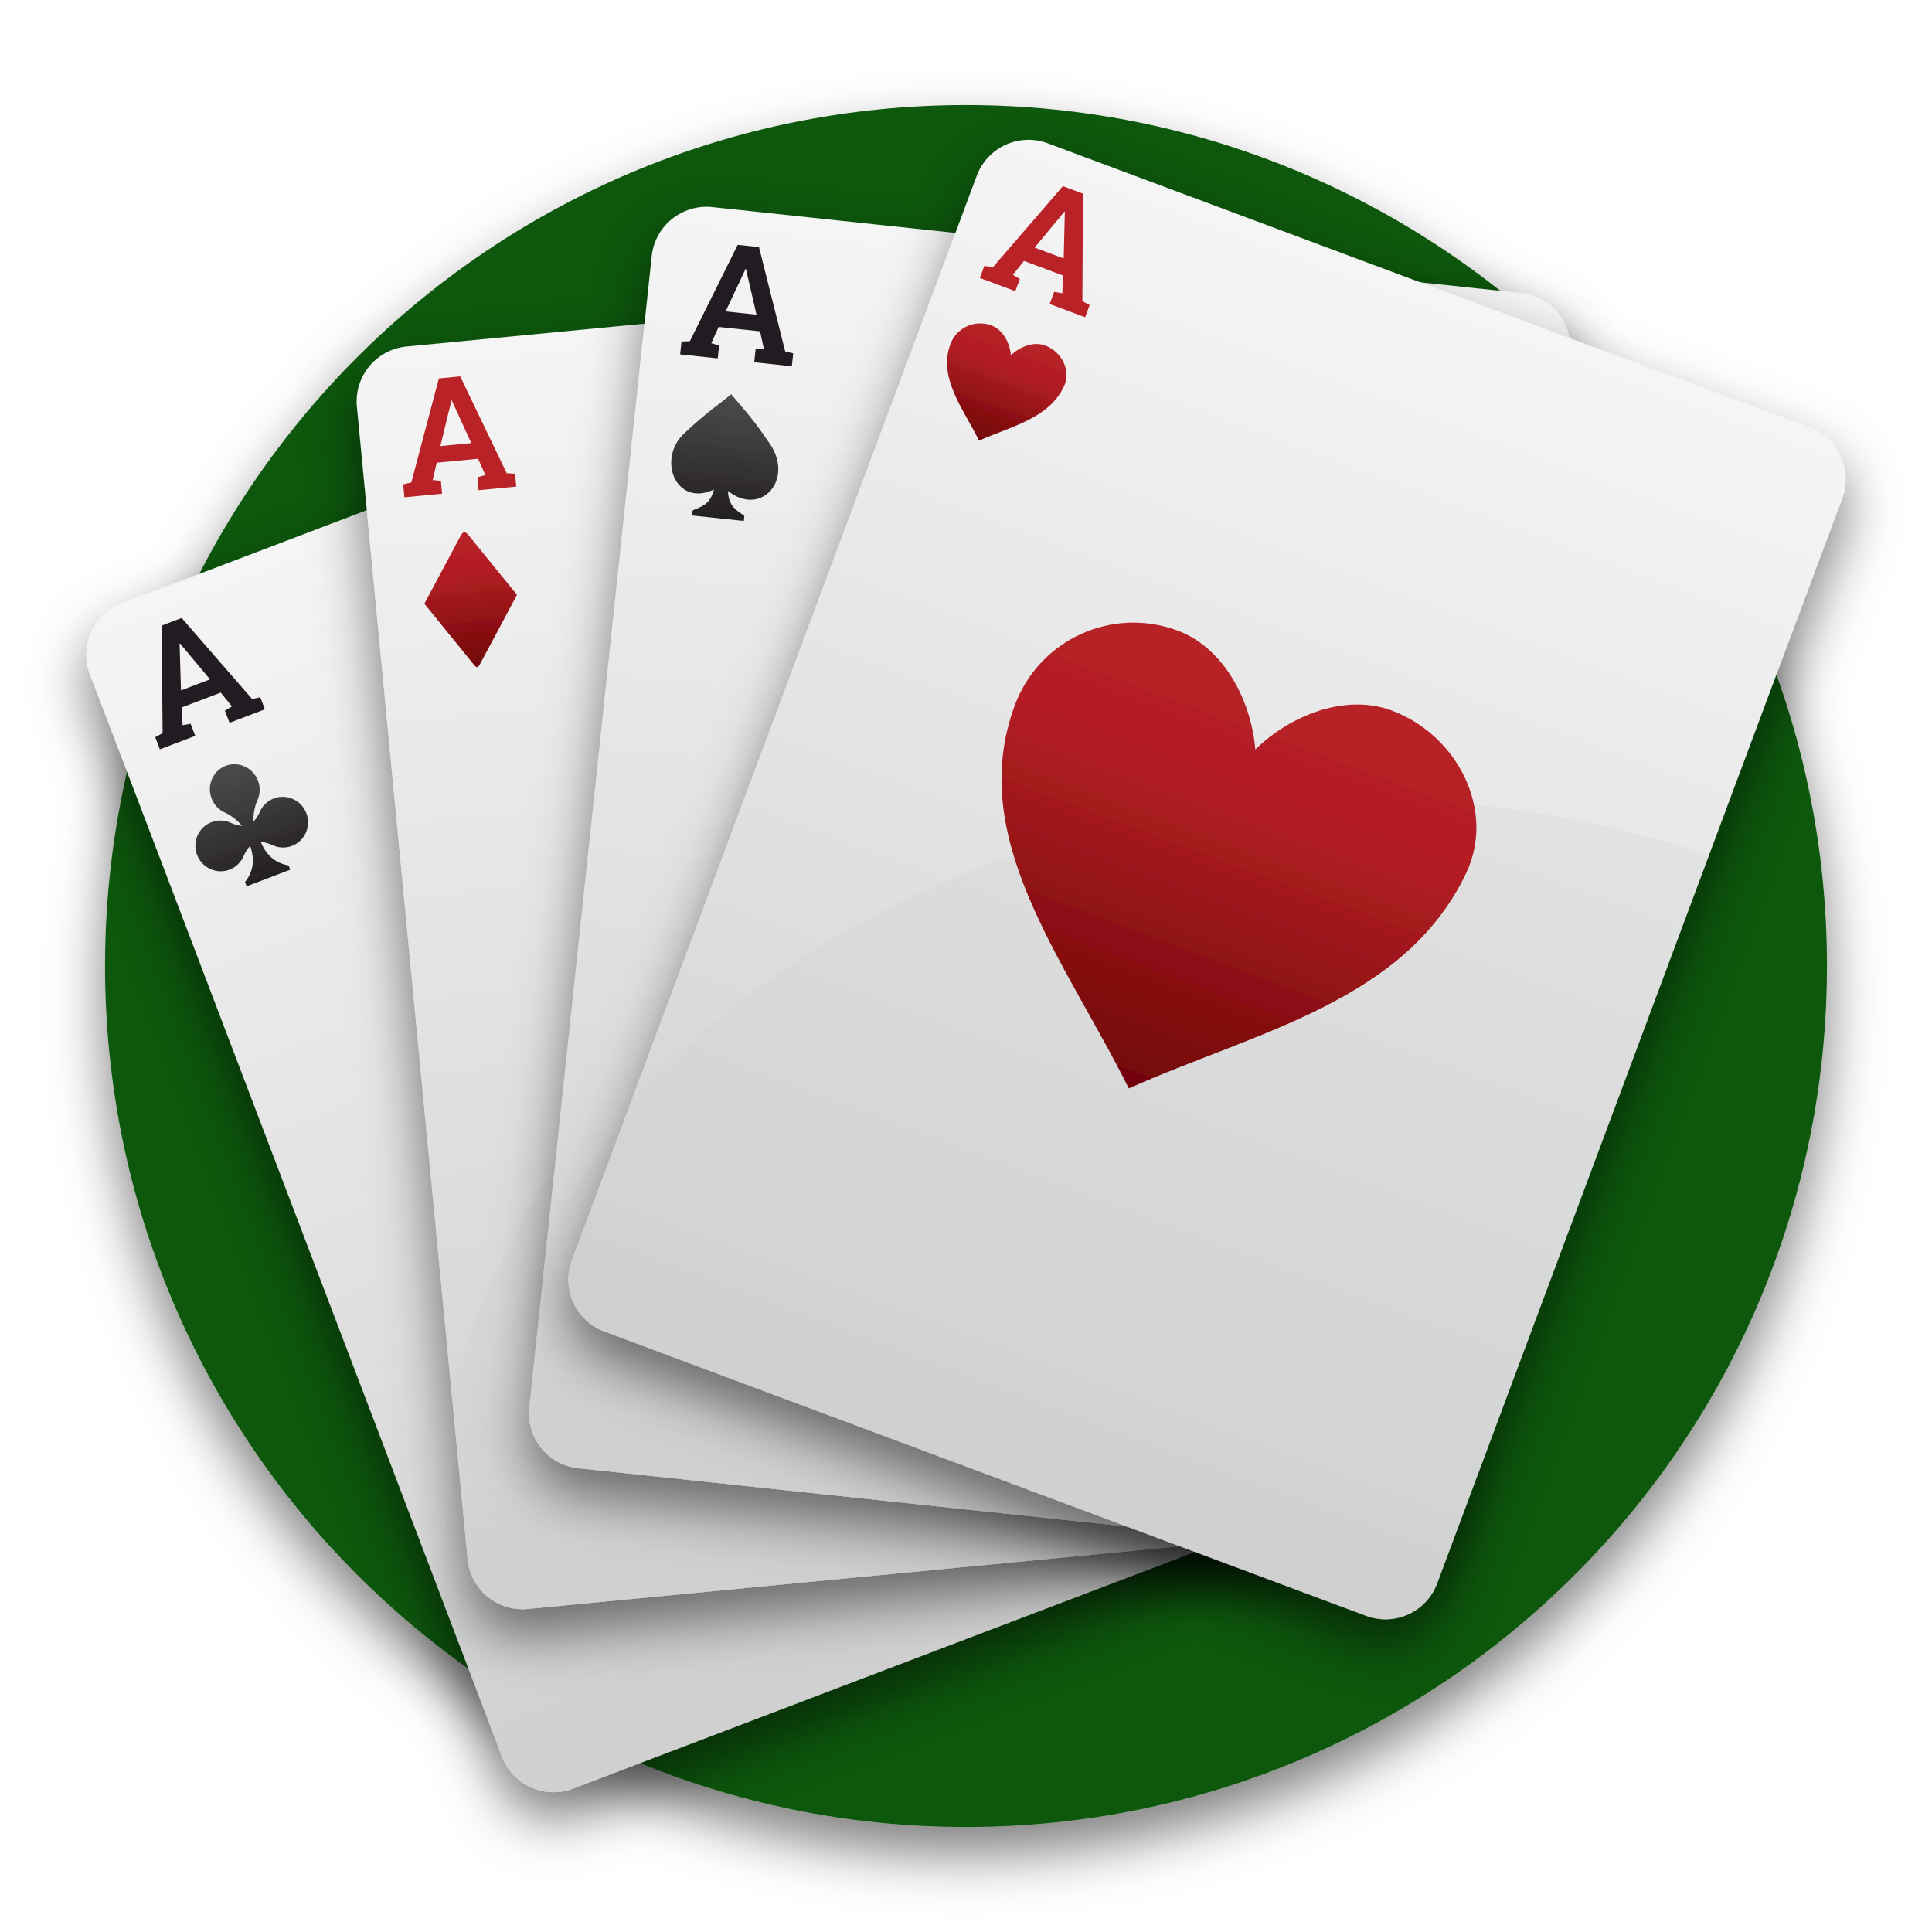
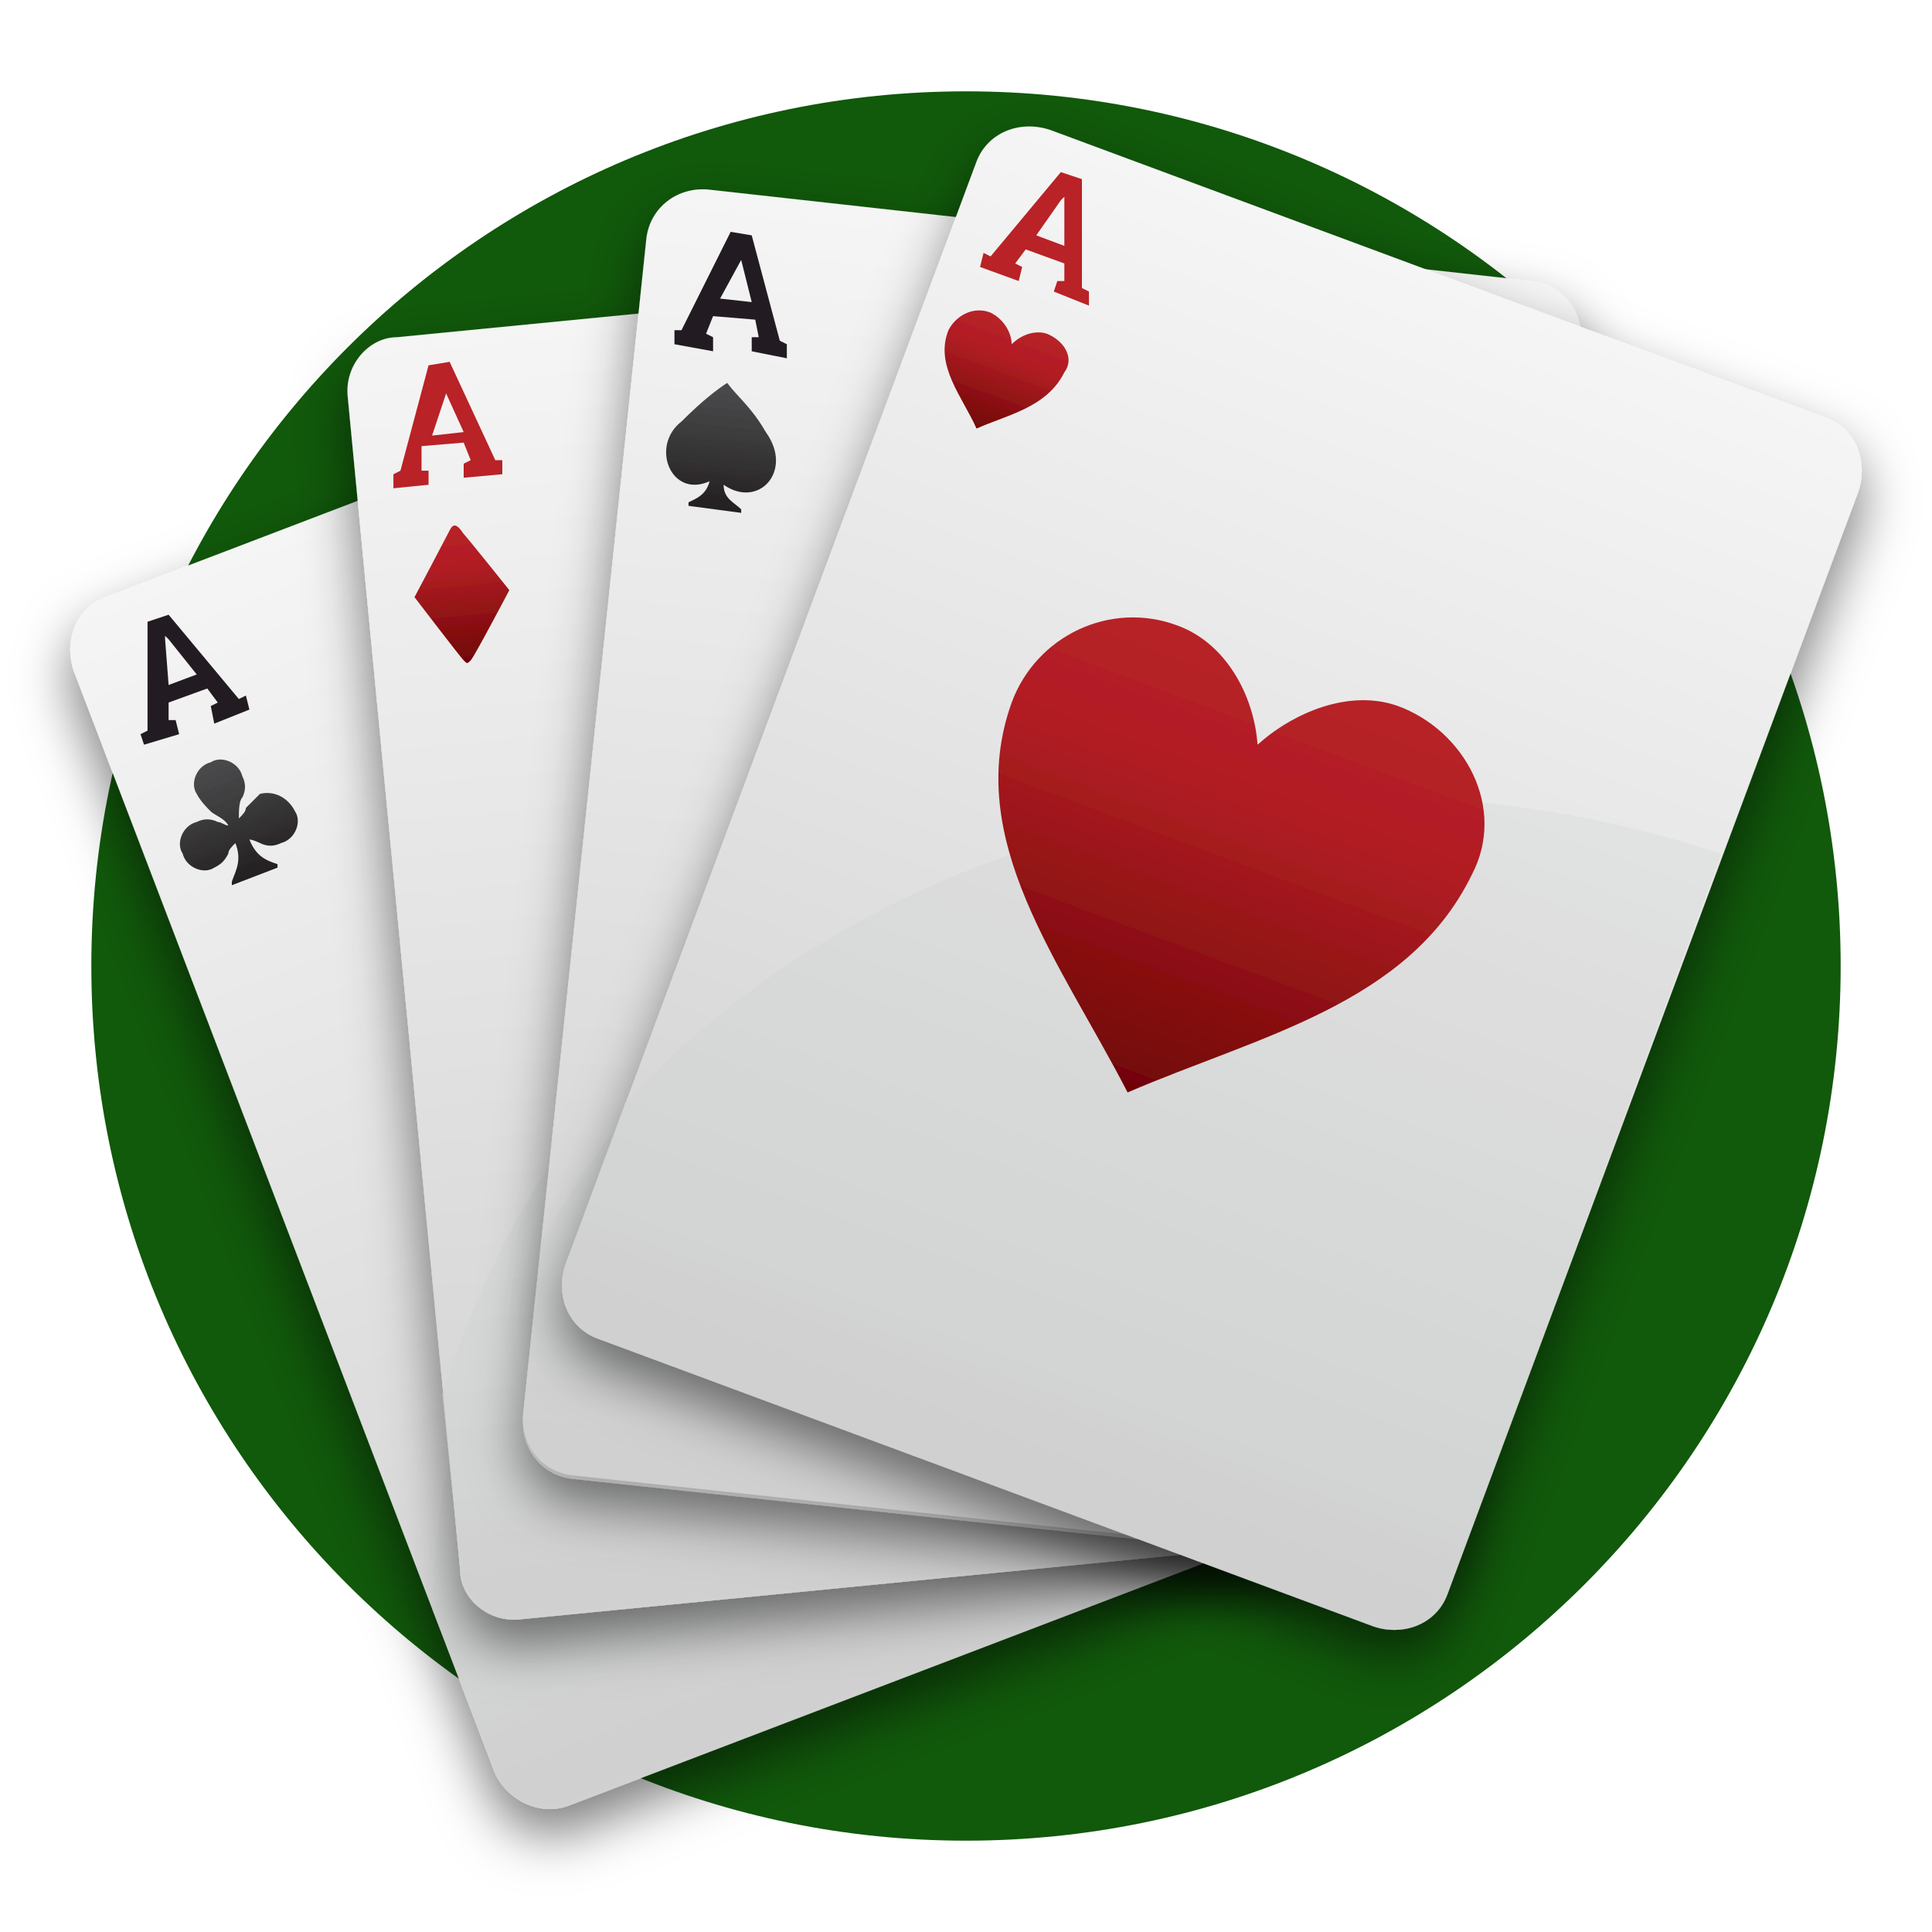
- <svg xmlns="http://www.w3.org/2000/svg" viewBox="0 0 500 500">
-   <linearGradient id="solitaire_1_" gradientUnits="userSpaceOnUse" x1="190.379" y1="81.658" x2="190.379" y2="409.855" gradientTransform="matrix(0.9346 -0.3558 0.3558 0.9346 -77.0507 110.1288)">
+ <svg xmlns="http://www.w3.org/2000/svg" viewBox="0 0 55 55">
+   <style type="text/css">
+ 		.st0{fill:#11590B;}
+ 		.st1{fill:url(#SVGID_1_);}
+ 		.st2{fill:#231F20;}
+ 		.st3{opacity:0.3;fill:url(#SVGID_2_);enable-background:new;}
+ 		.st4{fill:url(#SVGID_3_);}
+ 		.st5{fill:url(#SVGID_4_);}
+ 		.st6{fill:#B92025;}
+ 		.st7{opacity:0.3;fill:url(#SVGID_5_);enable-background:new;}
+ 		.st8{fill:url(#SVGID_6_);}
+ 		.st9{fill:url(#SVGID_7_);}
+ 		.st10{fill:url(#SVGID_8_);}
+ 		.st11{opacity:0.3;fill:url(#SVGID_9_);enable-background:new;}
+ 		.st12{fill:url(#SVGID_10_);}
+ 		.st13{opacity:0.3;fill:url(#SVGID_11_);enable-background:new;}
+ 		.st14{fill:url(#SVGID_12_);}
+ 		.st15{fill:url(#center_1_);}
+ 	</style>
+   <linearGradient id="SVGID_1_" gradientUnits="userSpaceOnUse" x1="125.246" y1="118.316" x2="125.246" y2="81.574" gradientTransform="matrix(0.9346 -0.3558 -0.3558 -0.9346 -60.9011 167.942)">
    <stop offset="0" style="stop-color:#F5F5F5" />
    <stop offset="1" style="stop-color:#D1D1D1" />
  </linearGradient>
-   <linearGradient id="solitaire_2_" gradientUnits="userSpaceOnUse" x1="190.378" y1="194.326" x2="190.378" y2="409.855" gradientTransform="matrix(0.9346 -0.3558 0.3558 0.9346 -77.0507 110.1288)">
+   <linearGradient id="SVGID_2_" gradientUnits="userSpaceOnUse" x1="125.245" y1="105.702" x2="125.245" y2="81.574" gradientTransform="matrix(0.9346 -0.3558 -0.3558 -0.9346 -60.9011 167.942)">
    <stop offset="0" style="stop-color:#D0D2D3" />
    <stop offset="1" style="stop-color:#CCCECF" />
  </linearGradient>
-   <linearGradient id="solitaire_3_" gradientUnits="userSpaceOnUse" x1="95.276" y1="130.479" x2="95.276" y2="161.568" gradientTransform="matrix(0.9346 -0.3558 0.3558 0.9346 -77.0507 110.1288)">
+   <linearGradient id="SVGID_3_" gradientUnits="userSpaceOnUse" x1="114.599" y1="112.85" x2="114.599" y2="109.37" gradientTransform="matrix(0.9346 -0.3558 -0.3558 -0.9346 -60.9011 167.942)">
    <stop offset="0" style="stop-color:#4A4A4C" />
    <stop offset="0.3" style="stop-color:#404041" />
    <stop offset="1" style="stop-color:#231F20" />
  </linearGradient>
-   <linearGradient id="solitaire_4_" gradientUnits="userSpaceOnUse" x1="227.021" y1="74.575" x2="227.021" y2="402.773" gradientTransform="matrix(0.9954 -0.0956 0.0956 0.9954 -23.1451 27.101)">
+   <linearGradient id="SVGID_4_" gradientUnits="userSpaceOnUse" x1="49.041" y1="71.361" x2="49.041" y2="34.616" gradientTransform="matrix(0.9954 -9.560000e-02 -9.560000e-02 -0.9954 -18.9745 84.146)">
    <stop offset="0" style="stop-color:#F5F5F5" />
    <stop offset="1" style="stop-color:#D1D1D1" />
  </linearGradient>
-   <linearGradient id="solitaire_5_" gradientUnits="userSpaceOnUse" x1="227.02" y1="187.244" x2="227.02" y2="402.773" gradientTransform="matrix(0.9954 -0.0956 0.0956 0.9954 -23.1451 27.101)">
+   <linearGradient id="SVGID_5_" gradientUnits="userSpaceOnUse" x1="49.041" y1="58.747" x2="49.041" y2="34.616" gradientTransform="matrix(0.9954 -9.560000e-02 -9.560000e-02 -0.9954 -18.9745 84.146)">
    <stop offset="0" style="stop-color:#D0D2D3" />
    <stop offset="1" style="stop-color:#CCCECF" />
  </linearGradient>
-   <linearGradient id="solitaire_6_" gradientUnits="userSpaceOnUse" x1="132.049" y1="123.828" x2="132.049" y2="158.913" gradientTransform="matrix(0.9954 -0.0956 0.0956 0.9954 -23.1451 27.101)">
+   <linearGradient id="SVGID_6_" gradientUnits="userSpaceOnUse" x1="38.408" y1="65.846" x2="38.408" y2="61.918" gradientTransform="matrix(0.9954 -9.560000e-02 -9.560000e-02 -0.9954 -18.9745 84.146)">
    <stop offset="0" style="stop-color:#B72026" />
    <stop offset="0.3" style="stop-color:#B11F24" />
    <stop offset="1" style="stop-color:#710506" />
  </linearGradient>
-   <linearGradient id="solitaire_7_" gradientUnits="userSpaceOnUse" x1="263.593" y1="55.476" x2="263.593" y2="383.674" gradientTransform="matrix(0.9944 0.1057 -0.1057 0.9944 32.763 -18.3016)">
+   <linearGradient id="SVGID_7_" gradientUnits="userSpaceOnUse" x1="0.457" y1="29.54" x2="0.457" y2="-7.204" gradientTransform="matrix(0.9944 0.1057 0.1057 -0.9944 28.2907 36.0835)">
    <stop offset="0" style="stop-color:#F5F5F5" />
    <stop offset="1" style="stop-color:#D1D1D1" />
  </linearGradient>
-   <linearGradient id="solitaire_8_" gradientUnits="userSpaceOnUse" x1="168.616" y1="103.117" x2="168.616" y2="135.384" gradientTransform="matrix(0.9944 0.1057 -0.1057 0.9944 32.763 -18.3016)">
+   <linearGradient id="SVGID_8_" gradientUnits="userSpaceOnUse" x1="-10.176" y1="24.206" x2="-10.176" y2="20.593" gradientTransform="matrix(0.9944 0.1057 0.1057 -0.9944 28.2907 36.0835)">
    <stop offset="0" style="stop-color:#4A4A4C" />
    <stop offset="0.3" style="stop-color:#404041" />
    <stop offset="1" style="stop-color:#231F20" />
  </linearGradient>
-   <linearGradient id="solitaire_9_" gradientUnits="userSpaceOnUse" x1="263.594" y1="168.144" x2="263.594" y2="383.674" gradientTransform="matrix(0.9944 0.1057 -0.1057 0.9944 32.763 -18.3016)">
+   <linearGradient id="SVGID_9_" gradientUnits="userSpaceOnUse" x1="0.457" y1="16.926" x2="0.457" y2="-7.204" gradientTransform="matrix(0.9944 0.1057 0.1057 -0.9944 28.2907 36.0835)">
    <stop offset="0" style="stop-color:#D0D2D3" />
    <stop offset="1" style="stop-color:#CCCECF" />
  </linearGradient>
-   <linearGradient id="solitaire_10_" gradientUnits="userSpaceOnUse" x1="278.693" y1="23.413" x2="278.693" y2="351.611" gradientTransform="matrix(0.9369 0.3497 -0.3497 0.9369 116.8401 -45.5046)">
+   <linearGradient id="SVGID_10_" gradientUnits="userSpaceOnUse" x1="-56.229" y1="-25.841" x2="-56.229" y2="-62.584" gradientTransform="matrix(0.9369 0.3497 0.3497 -0.9369 102.6233 3.236)">
    <stop offset="0" style="stop-color:#F5F5F5" />
    <stop offset="1" style="stop-color:#D1D1D1" />
  </linearGradient>
-   <linearGradient id="solitaire_11_" gradientUnits="userSpaceOnUse" x1="278.693" y1="136.081" x2="278.693" y2="351.611" gradientTransform="matrix(0.9369 0.3497 -0.3497 0.9369 116.8401 -45.5046)">
+   <linearGradient id="SVGID_11_" gradientUnits="userSpaceOnUse" x1="-56.229" y1="-38.455" x2="-56.229" y2="-62.584" gradientTransform="matrix(0.9369 0.3497 0.3497 -0.9369 102.6233 3.236)">
    <stop offset="0" style="stop-color:#D0D2D3" />
    <stop offset="1" style="stop-color:#CCCECF" />
  </linearGradient>
-   <linearGradient id="solitaire_12_" gradientUnits="userSpaceOnUse" x1="183.722" y1="72.668" x2="183.722" y2="101.707" gradientTransform="matrix(0.9369 0.3497 -0.3497 0.9369 116.8401 -45.5046)">
+   <linearGradient id="SVGID_12_" gradientUnits="userSpaceOnUse" x1="-66.86" y1="-31.356" x2="-66.86" y2="-34.607" gradientTransform="matrix(0.9369 0.3497 0.3497 -0.9369 102.6233 3.236)">
    <stop offset="0" style="stop-color:#B72026" />
    <stop offset="0.3" style="stop-color:#B11F24" />
    <stop offset="1" style="stop-color:#710506" />
  </linearGradient>
-   <linearGradient id="center_1_" gradientUnits="userSpaceOnUse" x1="278.695" y1="129.806" x2="278.695" y2="245.218" gradientTransform="matrix(0.9369 0.3497 -0.3497 0.9369 116.8401 -45.5046)">
+   <linearGradient id="center_1_" gradientUnits="userSpaceOnUse" x1="-56.228" y1="-37.752" x2="-56.228" y2="-50.673" gradientTransform="matrix(0.9369 0.3497 0.3497 -0.9369 102.6233 3.236)">
    <stop offset="0" style="stop-color:#B72026" />
    <stop offset="0.3" style="stop-color:#B11F24" />
    <stop offset="1" style="stop-color:#710506" />
  </linearGradient>
  <filter x="-6.1%" y="-3.9%" width="112.1%" height="113.2%" filterUnits="objectBoundingBox" id="solitaire-filter-1">
-     <feOffset dx="0" dy="7" in="SourceAlpha" result="numbersShadowOffsetOuter2" />
-     <feGaussianBlur stdDeviation="7" in="numbersShadowOffsetOuter2" result="numbersShadowBlurOuter2" />
+     <feOffset dx="0" dy=".75" in="SourceAlpha" result="numbersShadowOffsetOuter2" />
+     <feGaussianBlur stdDeviation=".75" in="numbersShadowOffsetOuter2" result="numbersShadowBlurOuter2" />
    <feColorMatrix values="0 0 0 0 0   0 0 0 0 0   0 0 0 0 0  0 0 0 0.5 0" type="matrix" in="numbersShadowBlurOuter2" result="numbersShadowMatrixOuter2" />
    <feMerge>
      <feMergeNode in="numbersShadowMatrixOuter2" />
      <feMergeNode in="SourceGraphic" />
    </feMerge>
  </filter>
-   <g id="Layer_1" filter="url(#solitaire-filter-1)">
-     <circle fill="#11590B" cx="250" cy="250" r="222.814" />
-   </g>
+   <circle class="st0" cx="27.5" cy="27.5" r="24.9" />
  <g id="club-ace" filter="url(#solitaire-filter-1)">
-     <path fill="url(#solitaire_1_)" d="M353.299,369.583c2.805,7.365-0.895,15.61-8.258,18.412l-196.703,74.882 c-7.365,2.804-15.611-0.895-18.414-8.26L23.314,174.565c-2.804-7.365,0.895-15.608,8.26-18.413l196.703-74.88 c7.363-2.805,15.609,0.895,18.412,8.26L353.299,369.583z" />
-     <path fill="#231F20" d="M41.376,193.926l-1.192-3.134l1.897-1.051l-0.25-27.844l5.178-1.972l18.253,20.991l2.096-0.47l1.193,3.134 l-9.153,3.484l-1.193-3.134l1.83-1.112l-2.913-3.572L47.05,183.08l0.2,4.606l2.087-0.38l1.193,3.135L41.376,193.926z  M46.839,178.676l7.51-2.859l-7.188-8.597l-0.573-0.701l-0.114,0.044l0.033,0.95L46.839,178.676z" />
-     <path opacity="0.3" fill="url(#solitaire_2_)" d="M114.131,413.132l15.793,41.485c2.803,7.365,11.049,11.063,18.414,8.26 l196.703-74.882c7.363-2.802,11.062-11.047,8.258-18.412l-71.604-188.091C180.648,225.01,116.84,317.645,114.131,413.132z" />
-     <path fill="url(#solitaire_3_)" d="M70.868,206.638c-1.731,0.658-3.013,1.973-3.677,3.569c-0.279,0.679-0.866,1.581-1.553,2.431 c-0.187-1.732,0.363-4.224,0.939-5.441c0.734-1.565,0.853-3.411,0.186-5.166c-1.285-3.373-5.011-5.082-8.35-3.855 c-3.312,1.306-4.956,5.059-3.672,8.432c0.668,1.754,1.98,3.056,3.57,3.736c1.24,0.527,3.308,2.021,4.32,3.439 c-1.074-0.18-2.115-0.463-2.777-0.783c-1.556-0.75-3.388-0.88-5.119-0.221c-3.357,1.277-5.029,5.061-3.738,8.453 c1.292,3.392,5.059,5.111,8.416,3.834c1.731-0.66,3.002-2,3.667-3.596c0.292-0.715,0.915-1.697,1.642-2.6 c1.56,4.371,0.322,7.339-1.306,9.397l0.422,1.106l11.269-4.289l-0.422-1.106c-2.582-0.456-5.482-1.849-7.225-6.151 c1.146,0.189,2.264,0.511,2.955,0.85c1.557,0.75,3.397,0.906,5.129,0.248c3.357-1.279,5.031-5.068,3.74-8.461 C77.992,207.07,74.225,205.359,70.868,206.638L70.868,206.638z" />
+     <path class="st1" d="M39.1,40.9c0.3,0.8-0.1,1.7-0.9,2.1l-22,8.4c-0.8,0.3-1.7-0.1-2.1-0.9L2.1,19.1C1.8,18.2,2.2,17.3,3,17l22-8.4 c0.8-0.3,1.7,0.1,2.1,0.9L39.1,40.9z" />
+     <path class="st2" d="M4.1,21.2L4,20.9l0.2-0.1l0-3.1l0.6-0.2l2,2.4l0.2-0.1l0.1,0.4l-1,0.4L6,20.1L6.2,20l-0.3-0.4L4.8,20l0,0.5 l0.2,0l0.1,0.4L4.1,21.2z M4.8,19.5l0.8-0.3l-0.8-1l-0.1-0.1l0,0l0,0.1L4.8,19.5z" />
+     <path class="st3" d="M12.3,45.8l1.8,4.6c0.3,0.8,1.2,1.2,2.1,0.9l22-8.4c0.8-0.3,1.2-1.2,0.9-2.1l-8-21.1 C19.7,24.7,12.6,35.1,12.3,45.8z" />
+     <path class="st4" d="M7.4,22.6C7.3,22.7,7.1,22.9,7,23c0,0.1-0.1,0.2-0.2,0.3c0-0.2,0-0.5,0.1-0.6c0.1-0.2,0.1-0.4,0-0.6 c-0.1-0.4-0.6-0.6-0.9-0.4c-0.4,0.1-0.6,0.6-0.4,0.9C5.7,22.8,5.9,23,6,23.1c0.1,0.1,0.4,0.2,0.5,0.4c-0.1,0-0.2-0.1-0.3-0.1 c-0.2-0.1-0.4-0.1-0.6,0c-0.4,0.1-0.6,0.6-0.4,0.9c0.1,0.4,0.6,0.6,0.9,0.4c0.2-0.1,0.3-0.2,0.4-0.4c0-0.1,0.1-0.2,0.2-0.3 c0.2,0.5,0,0.8-0.1,1.1l0,0.1l1.3-0.5l0-0.1c-0.3-0.1-0.6-0.2-0.8-0.7c0.1,0,0.3,0.1,0.3,0.1c0.2,0.1,0.4,0.1,0.6,0 c0.4-0.1,0.6-0.6,0.4-0.9C8.2,22.7,7.8,22.5,7.4,22.6L7.4,22.6z" />
  </g>
  <g id="diamond-ace" filter="url(#solitaire-filter-1)">
-     <path fill="url(#solitaire_4_)" d="M358.949,380.68c0.754,7.845-4.994,14.815-12.838,15.569L136.603,416.38 c-7.845,0.753-14.815-4.996-15.569-12.841l-28.66-298.283c-0.754-7.844,4.995-14.815,12.84-15.569l209.51-20.13 c7.844-0.754,14.814,4.995,15.568,12.839L358.949,380.68z" />
-     <path fill="#B92025" d="M104.666,128.705l-0.32-3.338l2.107-0.511l7.131-26.917l5.516-0.53l12.043,25.075l2.146,0.102l0.32,3.338 l-9.749,0.937l-0.321-3.338l2.06-0.588l-1.864-4.216l-10.726,1.03l-1.027,4.495l2.113,0.187l0.321,3.338L104.666,128.705z  M113.971,115.445l7.998-0.769l-4.656-10.193l-0.367-0.828l-0.122,0.012l-0.219,0.925L113.971,115.445z" />
-     <path opacity="0.3" fill="url(#solitaire_5_)" d="M116.787,359.354l4.246,44.186c0.754,7.845,7.725,13.594,15.569,12.841 l209.509-20.131c7.844-0.754,13.592-7.725,12.838-15.569l-19.248-200.336C230.738,195.556,144.68,267.989,116.787,359.354z" />
-     <path fill="url(#solitaire_6_)" d="M118.691,139.636c-0.789,1.483-8.865,16.602-8.865,16.602s11.989,14.785,12.713,15.657 c0.879,1.063,1.086,1.022,1.749-0.165c0.55-0.977,9.503-17.795,9.503-17.795s-10.778-13.254-11.869-14.616 C120.188,137.141,120,137.158,118.691,139.636z" />
+     <path class="st5" d="M39.7,42.1c0.1,0.9-0.6,1.7-1.4,1.7l-23.5,2.3c-0.9,0.1-1.7-0.6-1.7-1.4L9.9,11.3c-0.1-0.9,0.6-1.7,1.4-1.7 l23.5-2.3c0.9-0.1,1.7,0.6,1.7,1.4L39.7,42.1z" />
+     <path class="st6" d="M11.2,13.9l0-0.4l0.2-0.1l0.8-3l0.6-0.1l1.3,2.8l0.2,0l0,0.4l-1.1,0.1l0-0.4l0.2-0.1l-0.2-0.5l-1.2,0.1 L12,13.4l0.2,0l0,0.4L11.2,13.9z M12.3,12.4l0.9-0.1l-0.5-1.1l0-0.1l0,0l0,0.1L12.3,12.4z" />
+     <path class="st7" d="M12.6,39.7l0.5,4.9c0.1,0.9,0.9,1.5,1.7,1.4l23.5-2.3c0.9-0.1,1.5-0.9,1.4-1.7l-2.2-22.4 C25.3,21.4,15.7,29.5,12.6,39.7z" />
+     <path class="st8" d="M12.8,15.1c-0.1,0.2-1,1.9-1,1.9s1.3,1.7,1.4,1.8c0.1,0.1,0.1,0.1,0.2,0c0.1-0.1,1.1-2,1.1-2s-1.2-1.5-1.3-1.6 C13,14.9,12.9,14.9,12.8,15.1z" />
  </g>
  <g id="spade-ace" filter="url(#solitaire-filter-1)">
-     <path fill="url(#solitaire_7_)" d="M374.668,389.526c-0.832,7.836-7.861,13.515-15.697,12.683L149.677,379.96 c-7.837-0.833-13.515-7.861-12.682-15.699L168.67,66.283c0.832-7.836,7.861-13.515,15.698-12.682L393.664,75.85 c7.834,0.833,13.512,7.862,12.68,15.698L374.668,389.526z" />
-     <path fill="url(#solitaire_8_)" d="M198.705,114.092c-3.961-5.903-6.82-8.86-9.477-12.063l0,0l0,0l0,0 c-2.543,2.147-6.504,4.807-11.801,9.801c-7.688,6.67-2.556,19.633,7.356,14.84c-1.049,4.006-3.229,4.371-5.509,5.421l-0.14,1.314 l13.365,1.42l0.14-1.313c-2.012-1.507-4.062-2.322-4.246-6.458C197.133,134.03,206.044,123.661,198.705,114.092L198.705,114.092z" />
-     <path fill="#231F20" d="M176.015,91.72l0.354-3.335l2.168-0.078l12.377-24.942l5.51,0.585l6.777,26.979l2.082,0.529l-0.354,3.335 l-9.74-1.035l0.354-3.335l2.136-0.163l-0.98-4.505l-10.716-1.14l-1.906,4.198l2.032,0.606l-0.354,3.335L176.015,91.72z  M187.788,80.592l7.99,0.85l-2.52-10.919l-0.194-0.885l-0.122-0.013l-0.399,0.862L187.788,80.592z" />
-     <path opacity="0.3" fill="url(#solitaire_9_)" d="M141.688,320.122l-4.692,44.139c-0.833,7.838,4.845,14.866,12.682,15.699 l209.294,22.249c7.836,0.832,14.865-4.847,15.697-12.683l21.275-200.132C286.141,182.47,187.316,236.196,141.688,320.122z" />
+     <path class="st9" d="M41.5,43.1c-0.1,0.9-0.9,1.5-1.8,1.4L16.3,42c-0.9-0.1-1.5-0.9-1.4-1.8l3.5-33.4c0.1-0.9,0.9-1.5,1.8-1.4 L43.6,8c0.9,0.1,1.5,0.9,1.4,1.8L41.5,43.1z" />
+     <path class="st10" d="M21.8,12.3c-0.4-0.7-0.8-1-1.1-1.4l0,0l0,0l0,0c-0.3,0.2-0.7,0.5-1.3,1.1c-0.9,0.7-0.3,2.2,0.8,1.7 c-0.1,0.4-0.4,0.5-0.6,0.6l0,0.1l1.5,0.2l0-0.1c-0.2-0.2-0.5-0.3-0.5-0.7C21.6,14.5,22.6,13.4,21.8,12.3L21.8,12.3z" />
+     <path class="st2" d="M19.2,9.8l0-0.4l0.2,0l1.4-2.8l0.6,0.1l0.8,3l0.2,0.1l0,0.4L21.4,10l0-0.4l0.2,0l-0.1-0.5L20.3,9l-0.2,0.5 l0.2,0.1l0,0.4L19.2,9.8z M20.5,8.5l0.9,0.1l-0.3-1.2l0-0.1l0,0l0,0.1L20.5,8.5z" />
+     <path class="st11" d="M15.4,35.4l-0.5,4.9c-0.1,0.9,0.5,1.7,1.4,1.8l23.4,2.5c0.9,0.1,1.7-0.5,1.8-1.4l2.4-22.4 C31.5,19.9,20.5,26,15.4,35.4z" />
  </g>
  <g id="heart-ace" filter="url(#solitaire-filter-1)">
-     <path fill="url(#solitaire_10_)" d="M371.926,409.791c-2.756,7.382-10.977,11.135-18.359,8.38l-197.184-73.606c-7.383-2.756-11.134-10.976-8.379-18.359L252.799,45.47c2.756-7.383,10.975-11.135,18.359-8.379l197.184,73.605c7.383,2.756,11.135,10.976,8.377,18.358L371.926,409.791z" />
-     <path fill="#B92025" d="M253.586,71.933l1.174-3.143l2.117,0.464l18.193-21.08l5.191,1.938l-0.146,27.816l1.885,1.03l-1.173,3.142l-9.176-3.425l1.173-3.142l2.108,0.373l0.171-4.608l-10.096-3.769l-2.891,3.593l1.818,1.093l-1.174,3.143L253.586,71.933z M267.758,64.083l7.527,2.811l0.275-11.203l0.031-0.905l-0.113-0.043l-0.603,0.736L267.758,64.083z" />
-     <path opacity="0.3" fill="url(#solitaire_11_)" d="M163.527,284.62l-15.523,41.585c-2.755,7.384,0.996,15.604,8.379,18.359l197.184,73.606c7.383,2.755,15.604-0.998,18.359-8.38l70.383-188.551C337.68,187.222,228.598,214.681,163.527,284.62z" />
-     <path fill="url(#solitaire_12_)" d="M270.512,89.425c-3.088-1.152-6.684,0.369-8.895,2.532c-0.252-3.083-1.971-6.588-5.061-7.741c-4.256-1.59-9,0.58-10.59,4.834c-3.232,8.66,3.203,16.528,7.412,24.977c8.207-3.674,17.975-5.619,21.971-14.009C277.297,95.915,274.768,91.015,270.512,89.425z" />
-     <path id="center_2_" fill="url(#center_1_)" d="M360.225,183.902c-12.277-4.583-26.566,1.462-35.348,10.061c-1.004-12.251-7.844-26.183-20.111-30.763c-16.924-6.317-35.775,2.297-42.09,19.21c-12.848,34.417,12.721,65.678,29.459,99.266c32.611-14.603,71.418-22.347,87.295-55.684C387.182,209.691,377.139,190.216,360.225,183.902z" />
+     <path class="st12" d="M41.2,45.4c-0.3,0.8-1.2,1.2-2.1,0.9L17,38.1c-0.8-0.3-1.2-1.2-0.9-2.1L27.8,4.6c0.3-0.8,1.2-1.2,2.1-0.9 l22.1,8.2c0.8,0.3,1.2,1.2,0.9,2.1L41.2,45.4z" />
+     <path class="st6" d="M27.9,7.6L28,7.2l0.2,0.1l2-2.4l0.6,0.2l0,3.1l0.2,0.1L31,8.7l-1-0.4L30.1,8l0.2,0l0-0.5l-1.1-0.4l-0.3,0.4 l0.2,0.1l-0.1,0.4L27.9,7.6z M29.5,6.7L30.3,7l0-1.3l0-0.1l0,0l-0.1,0.1L29.5,6.7z" />
+     <path class="st13" d="M17.8,31.4L16.1,36c-0.3,0.8,0.1,1.7,0.9,2.1l22.1,8.2c0.8,0.3,1.7-0.1,2.1-0.9L49,24.3 C37.3,20.5,25.1,23.5,17.8,31.4z" />
+     <path class="st14" d="M29.8,9.5c-0.3-0.1-0.7,0-1,0.3c0-0.3-0.2-0.7-0.6-0.9c-0.5-0.2-1,0.1-1.2,0.5c-0.4,1,0.4,1.9,0.8,2.8 c0.9-0.4,2-0.6,2.5-1.6C30.6,10.2,30.3,9.7,29.8,9.5z" />
+     <path id="center_2_" class="st15" d="M39.8,20.1c-1.4-0.5-3,0.2-4,1.1c-0.1-1.4-0.9-2.9-2.3-3.4c-1.9-0.7-4,0.3-4.7,2.2 c-1.4,3.9,1.4,7.4,3.3,11.1c3.7-1.6,8-2.5,9.8-6.2C42.9,23,41.7,20.8,39.8,20.1z" />
  </g>
</svg>
